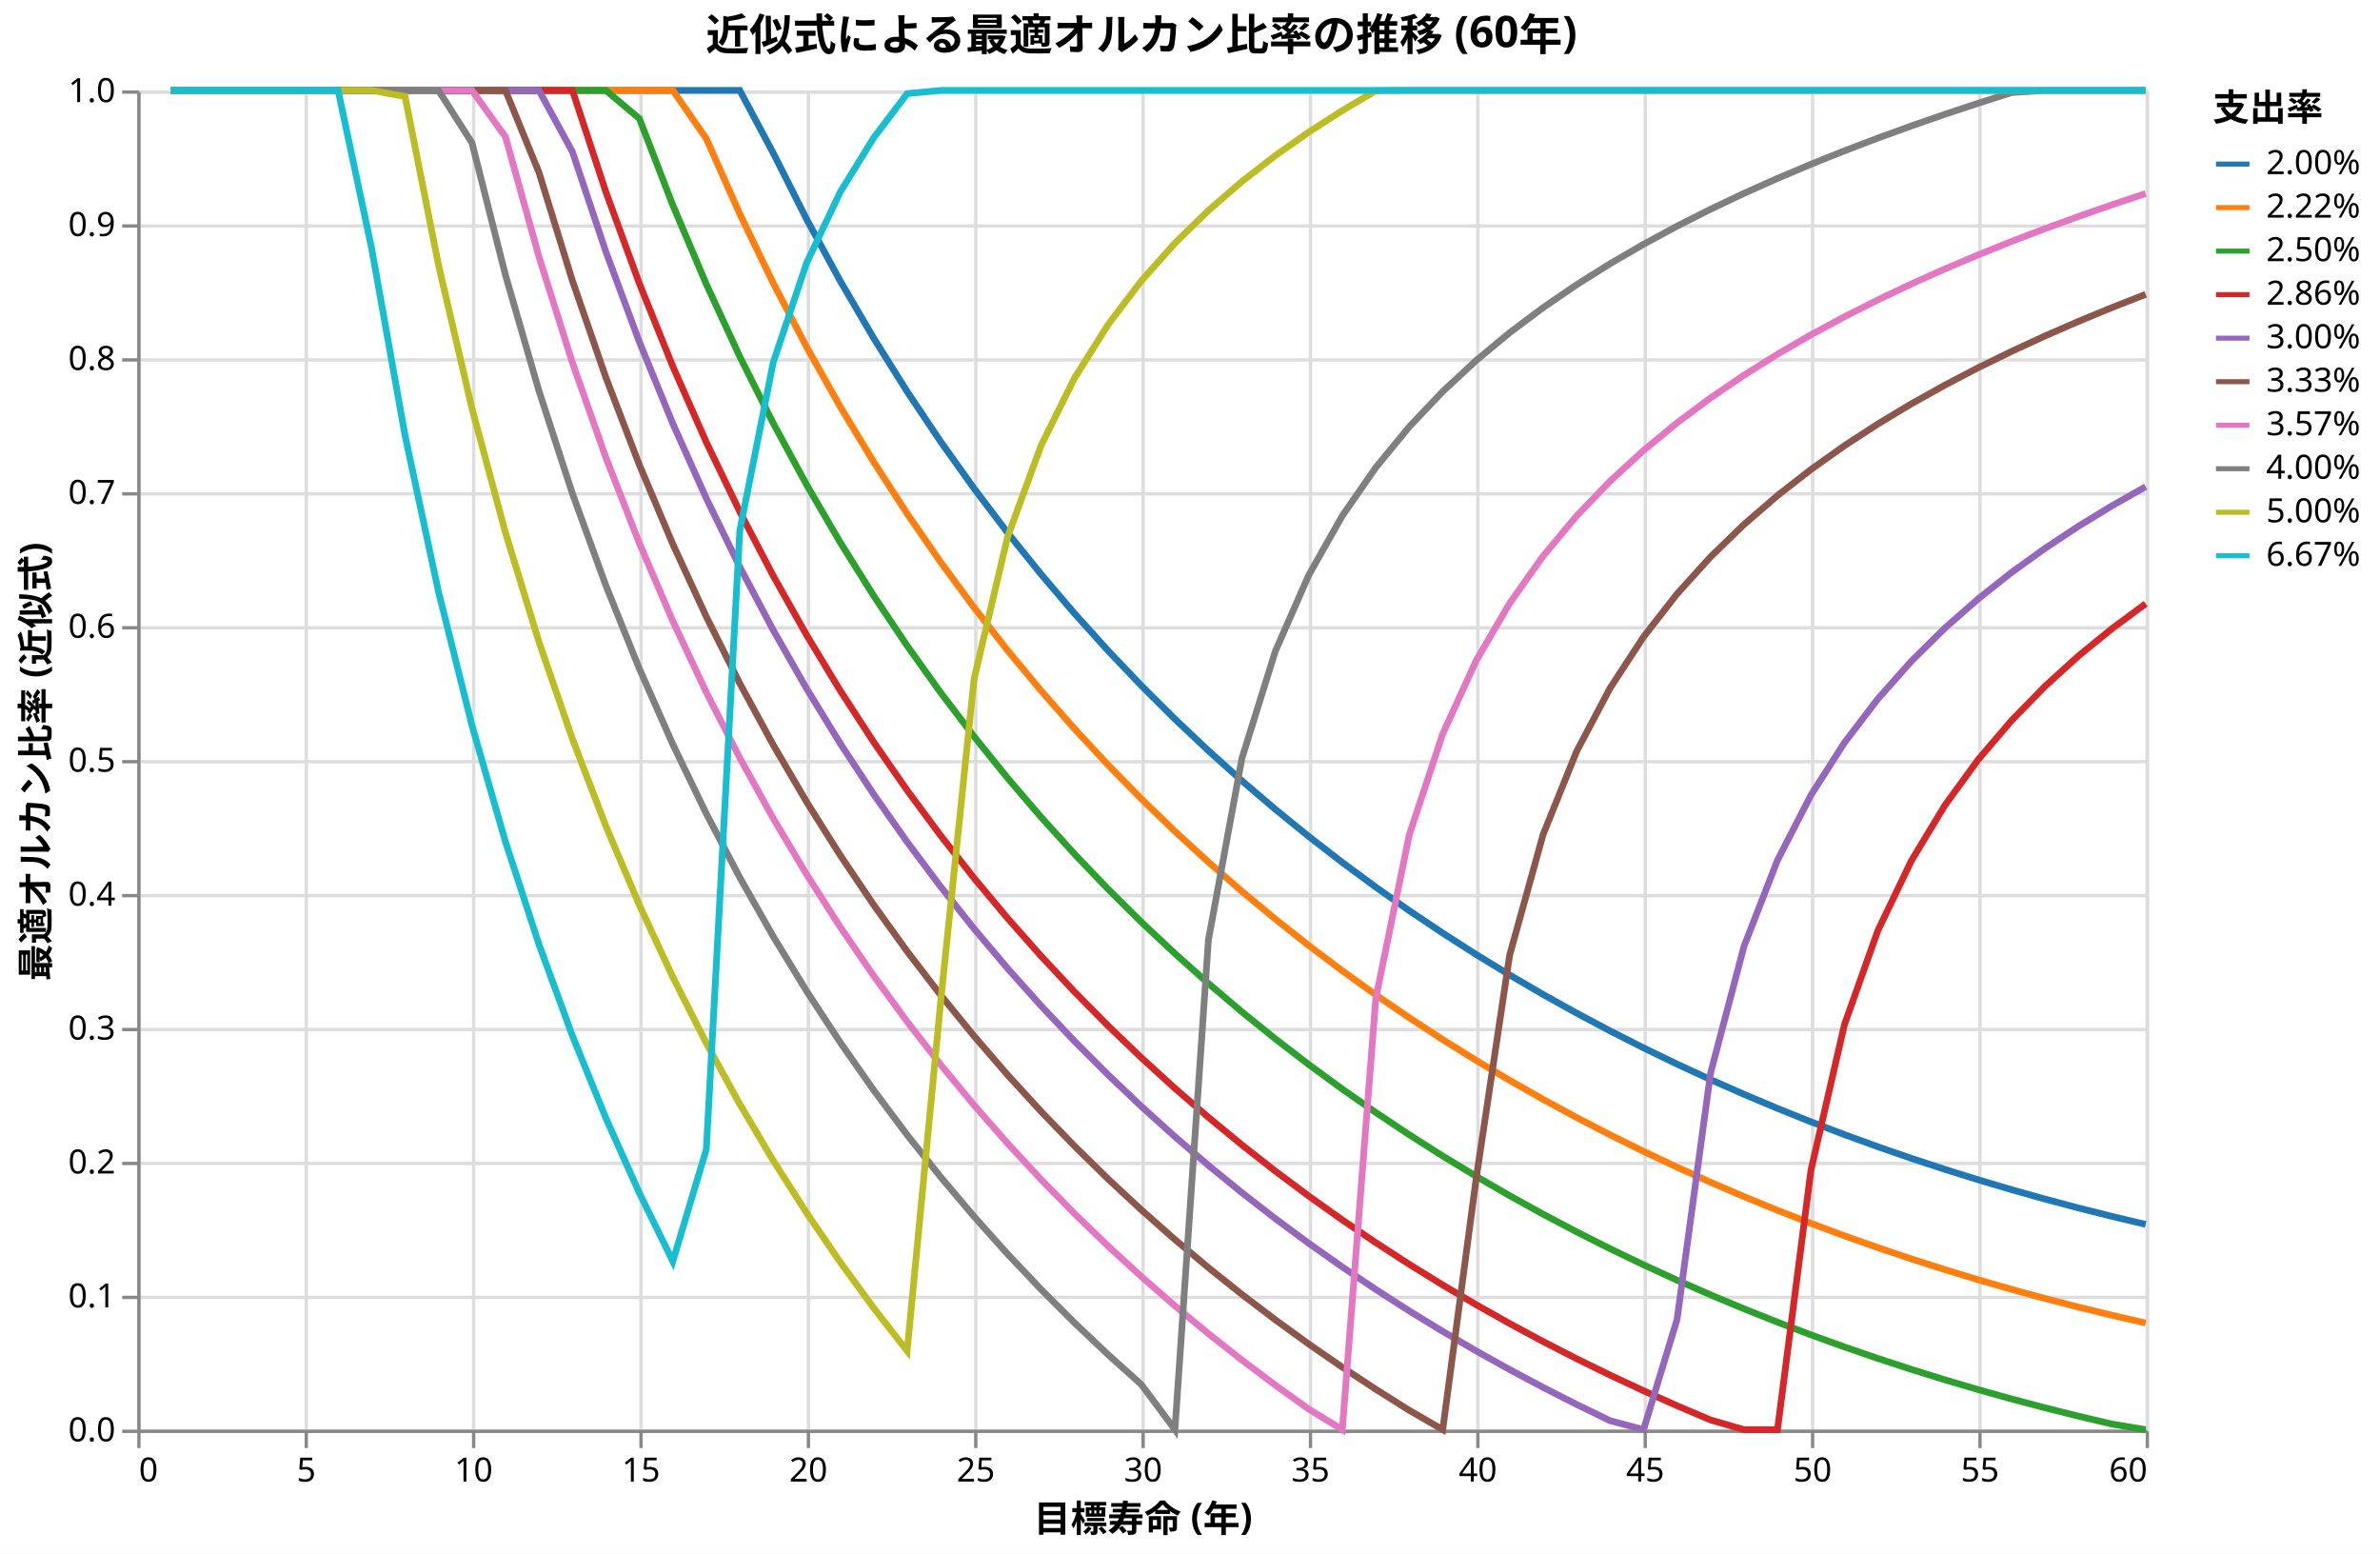
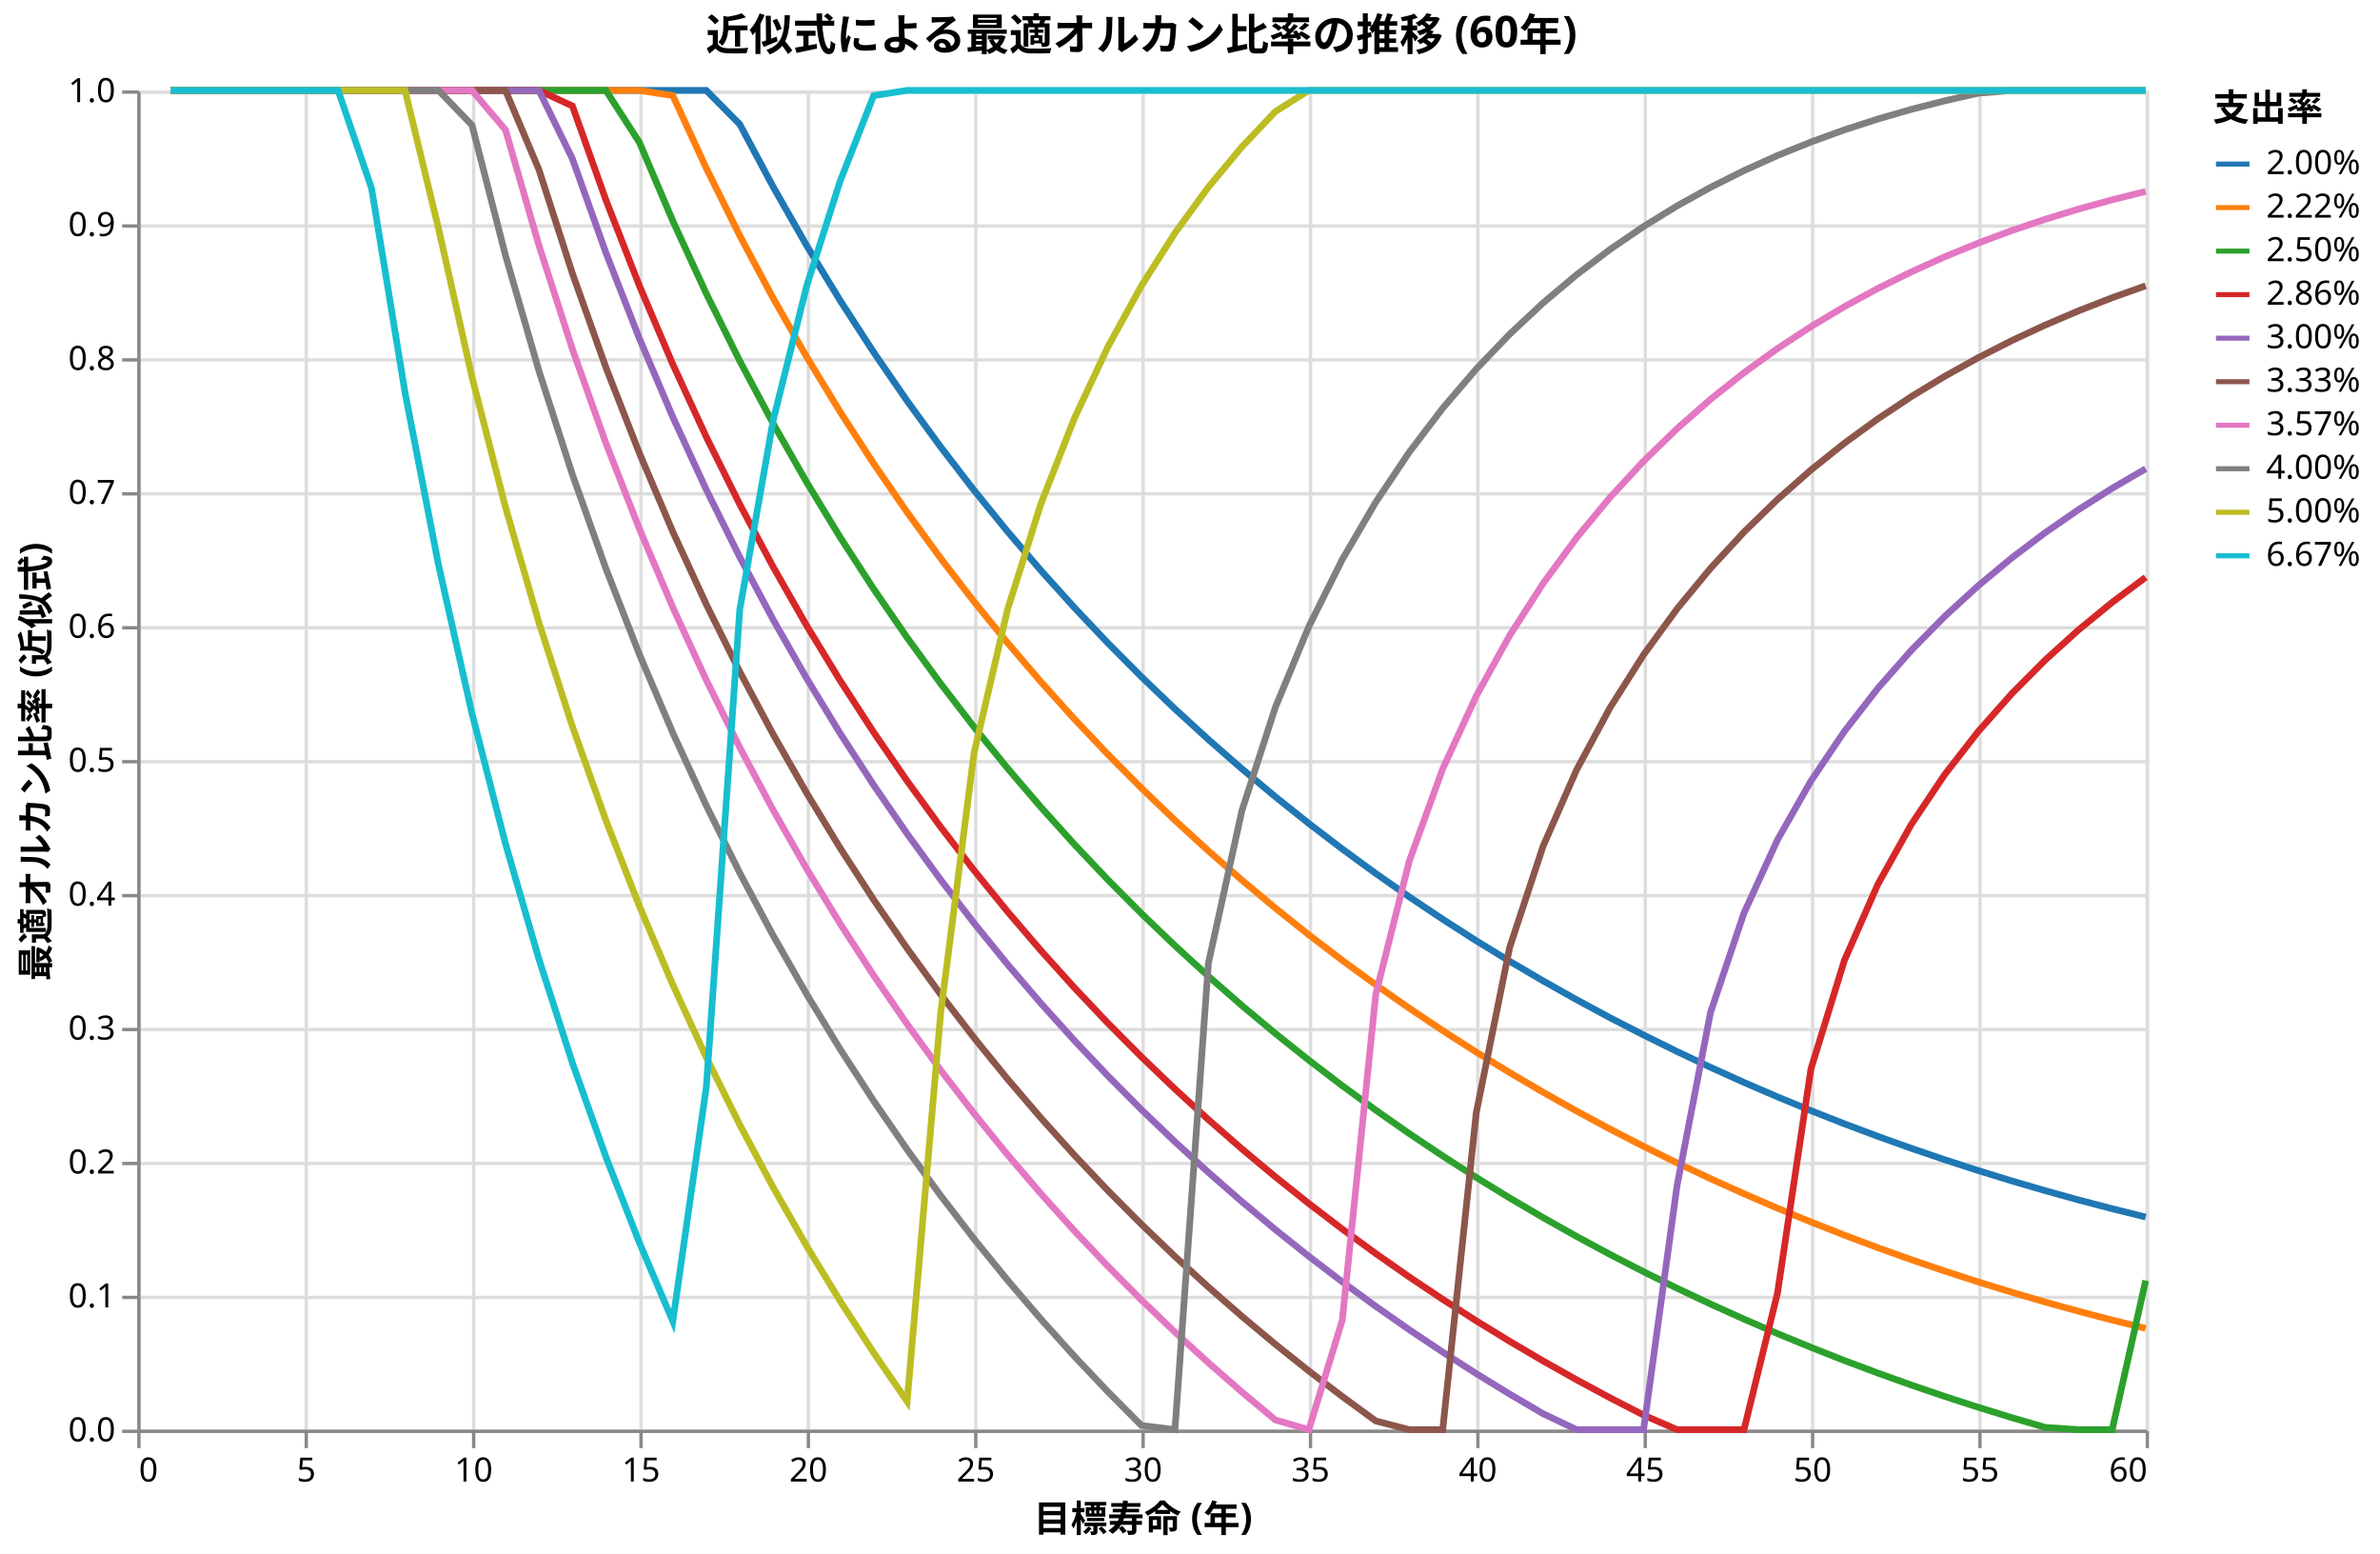
<svg xmlns="http://www.w3.org/2000/svg" version="1.1" class="marks" width="711" height="464" viewBox="0 0 711 464">
  <rect width="711" height="464" fill="white" />
  <g fill="none" stroke-miterlimit="10" transform="translate(41,27)">
    <g class="mark-group role-frame root" role="graphics-object" aria-roledescription="group mark container">
      <g transform="translate(0,0)">
        <path class="background" aria-hidden="true" d="M0.5,0.5h600v400h-600Z" stroke="#ddd" />
        <g>
          <g class="mark-group role-axis" aria-hidden="true">
            <g transform="translate(0.5,400.5)">
              <path class="background" aria-hidden="true" d="M0,0h0v0h0Z" pointer-events="none" />
              <g>
                <g class="mark-rule role-axis-grid" pointer-events="none">
                  <line transform="translate(0,-400)" x2="0" y2="400" stroke="#ddd" stroke-width="1" opacity="1" />
                  <line transform="translate(50,-400)" x2="0" y2="400" stroke="#ddd" stroke-width="1" opacity="1" />
                  <line transform="translate(100,-400)" x2="0" y2="400" stroke="#ddd" stroke-width="1" opacity="1" />
                  <line transform="translate(150,-400)" x2="0" y2="400" stroke="#ddd" stroke-width="1" opacity="1" />
                  <line transform="translate(200,-400)" x2="0" y2="400" stroke="#ddd" stroke-width="1" opacity="1" />
                  <line transform="translate(250,-400)" x2="0" y2="400" stroke="#ddd" stroke-width="1" opacity="1" />
                  <line transform="translate(300,-400)" x2="0" y2="400" stroke="#ddd" stroke-width="1" opacity="1" />
                  <line transform="translate(350,-400)" x2="0" y2="400" stroke="#ddd" stroke-width="1" opacity="1" />
                  <line transform="translate(400,-400)" x2="0" y2="400" stroke="#ddd" stroke-width="1" opacity="1" />
                  <line transform="translate(450,-400)" x2="0" y2="400" stroke="#ddd" stroke-width="1" opacity="1" />
                  <line transform="translate(500,-400)" x2="0" y2="400" stroke="#ddd" stroke-width="1" opacity="1" />
                  <line transform="translate(550,-400)" x2="0" y2="400" stroke="#ddd" stroke-width="1" opacity="1" />
                  <line transform="translate(600,-400)" x2="0" y2="400" stroke="#ddd" stroke-width="1" opacity="1" />
                </g>
              </g>
              <path class="foreground" aria-hidden="true" d="" pointer-events="none" display="none" />
            </g>
          </g>
          <g class="mark-group role-axis" aria-hidden="true">
            <g transform="translate(0.5,0.5)">
              <path class="background" aria-hidden="true" d="M0,0h0v0h0Z" pointer-events="none" />
              <g>
                <g class="mark-rule role-axis-grid" pointer-events="none">
                  <line transform="translate(0,400)" x2="600" y2="0" stroke="#ddd" stroke-width="1" opacity="1" />
                  <line transform="translate(0,360)" x2="600" y2="0" stroke="#ddd" stroke-width="1" opacity="1" />
                  <line transform="translate(0,320)" x2="600" y2="0" stroke="#ddd" stroke-width="1" opacity="1" />
                  <line transform="translate(0,280)" x2="600" y2="0" stroke="#ddd" stroke-width="1" opacity="1" />
                  <line transform="translate(0,240)" x2="600" y2="0" stroke="#ddd" stroke-width="1" opacity="1" />
                  <line transform="translate(0,200)" x2="600" y2="0" stroke="#ddd" stroke-width="1" opacity="1" />
                  <line transform="translate(0,160)" x2="600" y2="0" stroke="#ddd" stroke-width="1" opacity="1" />
                  <line transform="translate(0,120)" x2="600" y2="0" stroke="#ddd" stroke-width="1" opacity="1" />
                  <line transform="translate(0,80)" x2="600" y2="0" stroke="#ddd" stroke-width="1" opacity="1" />
                  <line transform="translate(0,40)" x2="600" y2="0" stroke="#ddd" stroke-width="1" opacity="1" />
                  <line transform="translate(0,0)" x2="600" y2="0" stroke="#ddd" stroke-width="1" opacity="1" />
                </g>
              </g>
              <path class="foreground" aria-hidden="true" d="" pointer-events="none" display="none" />
            </g>
          </g>
          <g class="mark-group role-axis" role="graphics-symbol" aria-roledescription="axis" aria-label="X-axis titled '目標寿命 (年)' for a linear scale with values from 0 to 60">
            <g transform="translate(0.5,400.5)">
              <path class="background" aria-hidden="true" d="M0,0h0v0h0Z" pointer-events="none" />
              <g>
                <g class="mark-rule role-axis-tick" pointer-events="none">
                  <line transform="translate(0,0)" x2="0" y2="5" stroke="#888" stroke-width="1" opacity="1" />
                  <line transform="translate(50,0)" x2="0" y2="5" stroke="#888" stroke-width="1" opacity="1" />
                  <line transform="translate(100,0)" x2="0" y2="5" stroke="#888" stroke-width="1" opacity="1" />
                  <line transform="translate(150,0)" x2="0" y2="5" stroke="#888" stroke-width="1" opacity="1" />
                  <line transform="translate(200,0)" x2="0" y2="5" stroke="#888" stroke-width="1" opacity="1" />
                  <line transform="translate(250,0)" x2="0" y2="5" stroke="#888" stroke-width="1" opacity="1" />
                  <line transform="translate(300,0)" x2="0" y2="5" stroke="#888" stroke-width="1" opacity="1" />
                  <line transform="translate(350,0)" x2="0" y2="5" stroke="#888" stroke-width="1" opacity="1" />
                  <line transform="translate(400,0)" x2="0" y2="5" stroke="#888" stroke-width="1" opacity="1" />
                  <line transform="translate(450,0)" x2="0" y2="5" stroke="#888" stroke-width="1" opacity="1" />
                  <line transform="translate(500,0)" x2="0" y2="5" stroke="#888" stroke-width="1" opacity="1" />
                  <line transform="translate(550,0)" x2="0" y2="5" stroke="#888" stroke-width="1" opacity="1" />
                  <line transform="translate(600,0)" x2="0" y2="5" stroke="#888" stroke-width="1" opacity="1" />
                </g>
                <g class="mark-text role-axis-label" pointer-events="none">
                  <text text-anchor="start" transform="translate(0,15)" font-family="sans-serif" font-size="10px" fill="#000" opacity="1">0</text>
                  <text text-anchor="middle" transform="translate(50,15)" font-family="sans-serif" font-size="10px" fill="#000" opacity="1">5</text>
                  <text text-anchor="middle" transform="translate(100,15)" font-family="sans-serif" font-size="10px" fill="#000" opacity="1">10</text>
                  <text text-anchor="middle" transform="translate(150,15)" font-family="sans-serif" font-size="10px" fill="#000" opacity="1">15</text>
                  <text text-anchor="middle" transform="translate(200,15)" font-family="sans-serif" font-size="10px" fill="#000" opacity="1">20</text>
                  <text text-anchor="middle" transform="translate(250,15)" font-family="sans-serif" font-size="10px" fill="#000" opacity="1">25</text>
                  <text text-anchor="middle" transform="translate(300,15)" font-family="sans-serif" font-size="10px" fill="#000" opacity="1">30</text>
                  <text text-anchor="middle" transform="translate(350,15)" font-family="sans-serif" font-size="10px" fill="#000" opacity="1">35</text>
                  <text text-anchor="middle" transform="translate(400,15)" font-family="sans-serif" font-size="10px" fill="#000" opacity="1">40</text>
                  <text text-anchor="middle" transform="translate(450,15)" font-family="sans-serif" font-size="10px" fill="#000" opacity="1">45</text>
                  <text text-anchor="middle" transform="translate(500,15)" font-family="sans-serif" font-size="10px" fill="#000" opacity="1">50</text>
                  <text text-anchor="middle" transform="translate(550,15)" font-family="sans-serif" font-size="10px" fill="#000" opacity="1">55</text>
                  <text text-anchor="end" transform="translate(600,15)" font-family="sans-serif" font-size="10px" fill="#000" opacity="1">60</text>
                </g>
                <g class="mark-rule role-axis-domain" pointer-events="none">
                  <line transform="translate(0,0)" x2="600" y2="0" stroke="#888" stroke-width="1" opacity="1" />
                </g>
                <g class="mark-text role-axis-title" pointer-events="none">
                  <text text-anchor="middle" transform="translate(300,30)" font-family="sans-serif" font-size="11px" font-weight="bold" fill="#000" opacity="1">目標寿命 (年)</text>
                </g>
              </g>
              <path class="foreground" aria-hidden="true" d="" pointer-events="none" display="none" />
            </g>
          </g>
          <g class="mark-group role-axis" role="graphics-symbol" aria-roledescription="axis" aria-label="Y-axis titled '最適オルカン比率 (近似式)' for a linear scale with values from 0.0 to 1.0">
            <g transform="translate(0.5,0.5)">
              <path class="background" aria-hidden="true" d="M0,0h0v0h0Z" pointer-events="none" />
              <g>
                <g class="mark-rule role-axis-tick" pointer-events="none">
                  <line transform="translate(0,400)" x2="-5" y2="0" stroke="#888" stroke-width="1" opacity="1" />
                  <line transform="translate(0,360)" x2="-5" y2="0" stroke="#888" stroke-width="1" opacity="1" />
                  <line transform="translate(0,320)" x2="-5" y2="0" stroke="#888" stroke-width="1" opacity="1" />
                  <line transform="translate(0,280)" x2="-5" y2="0" stroke="#888" stroke-width="1" opacity="1" />
                  <line transform="translate(0,240)" x2="-5" y2="0" stroke="#888" stroke-width="1" opacity="1" />
                  <line transform="translate(0,200)" x2="-5" y2="0" stroke="#888" stroke-width="1" opacity="1" />
                  <line transform="translate(0,160)" x2="-5" y2="0" stroke="#888" stroke-width="1" opacity="1" />
                  <line transform="translate(0,120)" x2="-5" y2="0" stroke="#888" stroke-width="1" opacity="1" />
                  <line transform="translate(0,80)" x2="-5" y2="0" stroke="#888" stroke-width="1" opacity="1" />
                  <line transform="translate(0,40)" x2="-5" y2="0" stroke="#888" stroke-width="1" opacity="1" />
                  <line transform="translate(0,0)" x2="-5" y2="0" stroke="#888" stroke-width="1" opacity="1" />
                </g>
                <g class="mark-text role-axis-label" pointer-events="none">
                  <text text-anchor="end" transform="translate(-7,403)" font-family="sans-serif" font-size="10px" fill="#000" opacity="1">0.0</text>
                  <text text-anchor="end" transform="translate(-7,363)" font-family="sans-serif" font-size="10px" fill="#000" opacity="1">0.1</text>
                  <text text-anchor="end" transform="translate(-7,323)" font-family="sans-serif" font-size="10px" fill="#000" opacity="1">0.2</text>
                  <text text-anchor="end" transform="translate(-7,283)" font-family="sans-serif" font-size="10px" fill="#000" opacity="1">0.3</text>
                  <text text-anchor="end" transform="translate(-7,243)" font-family="sans-serif" font-size="10px" fill="#000" opacity="1">0.4</text>
                  <text text-anchor="end" transform="translate(-7,203)" font-family="sans-serif" font-size="10px" fill="#000" opacity="1">0.5</text>
                  <text text-anchor="end" transform="translate(-7,163)" font-family="sans-serif" font-size="10px" fill="#000" opacity="1">0.6</text>
                  <text text-anchor="end" transform="translate(-7,123)" font-family="sans-serif" font-size="10px" fill="#000" opacity="1">0.7</text>
                  <text text-anchor="end" transform="translate(-7,83)" font-family="sans-serif" font-size="10px" fill="#000" opacity="1">0.8</text>
                  <text text-anchor="end" transform="translate(-7,43)" font-family="sans-serif" font-size="10px" fill="#000" opacity="1">0.9</text>
                  <text text-anchor="end" transform="translate(-7,3)" font-family="sans-serif" font-size="10px" fill="#000" opacity="1">1.0</text>
                </g>
                <g class="mark-rule role-axis-domain" pointer-events="none">
                  <line transform="translate(0,400)" x2="0" y2="-400" stroke="#888" stroke-width="1" opacity="1" />
                </g>
                <g class="mark-text role-axis-title" pointer-events="none">
                  <text text-anchor="middle" transform="translate(-24.90137,200) rotate(-90) translate(0,-2)" font-family="sans-serif" font-size="11px" font-weight="bold" fill="#000" opacity="1">最適オルカン比率 (近似式)</text>
                </g>
              </g>
              <path class="foreground" aria-hidden="true" d="" pointer-events="none" display="none" />
            </g>
          </g>
          <g class="mark-group role-scope pathgroup" role="graphics-object" aria-roledescription="group mark container">
            <g transform="translate(0,0)">
              <path class="background" aria-hidden="true" d="M0,0h600v400h-600Z" />
              <g>
                <g class="mark-line role-mark marks" role="graphics-object" aria-roledescription="line mark container">
-                   <path aria-label="目標寿命 (年): 1; 最適オルカン比率 (近似式): 1; 支出率: 2.00%; 最適比率 (近似): 1.00" role="graphics-symbol" aria-roledescription="line mark" d="M10,0L20,0L30,0L40,0L50,0L60,0L70,0L80,0L90,0L100,0L110,0L120,0L130,0L140,0L150,0L160,0L170,0L180,0L190,18.712L200,38.525L210,56.898L220,73.993L230,89.951L240,104.888L250,118.904L260,132.085L270,144.506L280,156.232L290,167.319L300,177.816L310,187.769L320,197.216L330,206.192L340,214.728L350,222.852L360,230.589L370,237.962L380,244.992L390,251.698L400,258.096L410,264.202L420,270.031L430,275.596L440,280.909L450,285.98L460,290.821L470,295.441L480,299.848L490,304.052L500,308.059L510,311.877L520,315.512L530,318.971L540,322.26L550,325.383L560,328.346L570,331.155L580,333.812L590,336.324L600,338.693" stroke="#1f77b4" stroke-width="2" />
-                 </g>
-               </g>
-               <path class="foreground" aria-hidden="true" d="" display="none" />
-             </g>
-             <g transform="translate(0,0)">
-               <path class="background" aria-hidden="true" d="M0,0h600v400h-600Z" />
-               <g>
-                 <g class="mark-line role-mark marks" role="graphics-object" aria-roledescription="line mark container">
-                   <path aria-label="目標寿命 (年): 1; 最適オルカン比率 (近似式): 1; 支出率: 2.22%; 最適比率 (近似): 1.00" role="graphics-symbol" aria-roledescription="line mark" d="M10,0L20,0L30,0L40,0L50,0L60,0L70,0L80,0L90,0L100,0L110,0L120,0L130,0L140,0L150,0L160,0L170,14.415L180,36.894L190,57.582L200,76.707L210,94.456L220,110.985L230,126.426L240,140.888L250,154.468L260,167.247L270,179.295L280,190.675L290,201.439L300,211.636L310,221.308L320,230.491L330,239.219L340,247.521L350,255.425L360,262.955L370,270.132L380,276.976L390,283.505L400,289.735L410,295.682L420,301.359L430,306.779L440,311.953L450,316.892L460,321.607L470,326.106L480,330.397L490,334.489L500,338.39L510,342.105L520,345.642L530,349.006L540,352.203L550,355.238L560,358.116L570,360.843L580,363.421L590,365.856L600,368.151" stroke="#ff7f0e" stroke-width="2" />
-                 </g>
-               </g>
-               <path class="foreground" aria-hidden="true" d="" display="none" />
-             </g>
-             <g transform="translate(0,0)">
-               <path class="background" aria-hidden="true" d="M0,0h600v400h-600Z" />
-               <g>
-                 <g class="mark-line role-mark marks" role="graphics-object" aria-roledescription="line mark container">
-                   <path aria-label="目標寿命 (年): 1; 最適オルカン比率 (近似式): 1; 支出率: 2.50%; 最適比率 (近似): 1.00" role="graphics-symbol" aria-roledescription="line mark" d="M10,0L20,0L30,0L40,0L50,0L60,0L70,0L80,0L90,0L100,0L110,0L120,0L130,0L140,0L150,8.411L160,34.286L170,57.872L180,79.496L190,99.419L200,117.855L210,134.981L220,150.944L230,165.867L240,179.855L250,192.999L260,205.375L270,217.051L280,228.084L290,238.526L300,248.422L310,257.812L320,266.731L330,275.211L340,283.281L350,290.965L360,298.287L370,305.267L380,311.925L390,318.277L400,324.34L410,330.127L420,335.652L430,340.927L440,345.963L450,350.77L460,355.358L470,359.736L480,363.911L490,367.892L500,371.686L510,375.298L520,378.736L530,382.005L540,385.111L550,388.058L560,390.851L570,393.496L580,395.995L590,398.353L600,400" stroke="#2ca02c" stroke-width="2" />
-                 </g>
-               </g>
-               <path class="foreground" aria-hidden="true" d="" display="none" />
-             </g>
-             <g transform="translate(0,0)">
-               <path class="background" aria-hidden="true" d="M0,0h600v400h-600Z" />
-               <g>
-                 <g class="mark-line role-mark marks" role="graphics-object" aria-roledescription="line mark container">
-                   <path aria-label="目標寿命 (年): 1; 最適オルカン比率 (近似式): 1; 支出率: 2.86%; 最適比率 (近似): 1.00" role="graphics-symbol" aria-roledescription="line mark" d="M10,0L20,0L30,0L40,0L50,0L60,0L70,0L80,0L90,0L100,0L110,0L120,0L130,0L140,30.337L150,57.664L160,82.448L170,105.072L180,125.841L190,144.998L200,162.746L210,179.249L220,194.645L230,209.051L240,222.566L250,235.273L260,247.247L270,258.549L280,269.236L290,279.356L300,288.952L310,298.06L320,306.716L330,314.948L340,322.784L350,330.248L360,337.362L370,344.146L380,350.618L390,356.794L400,362.689L410,368.316L420,373.689L430,378.819L440,383.717L450,388.392L460,392.854L470,397.11L480,400L490,400L500,322.537L510,279.056L520,250.918L530,230.088L540,213.548L550,199.834L560,188.121L570,177.902L580,168.84L590,160.699L600,153.31" stroke="#d62728" stroke-width="2" />
-                 </g>
-               </g>
-               <path class="foreground" aria-hidden="true" d="" display="none" />
-             </g>
-             <g transform="translate(0,0)">
-               <path class="background" aria-hidden="true" d="M0,0h600v400h-600Z" />
-               <g>
-                 <g class="mark-line role-mark marks" role="graphics-object" aria-roledescription="line mark container">
-                   <path aria-label="目標寿命 (年): 1; 最適オルカン比率 (近似式): 1; 支出率: 3.00%; 最適比率 (近似): 1.00" role="graphics-symbol" aria-roledescription="line mark" d="M10,0L20,0L30,0L40,0L50,0L60,0L70,0L80,0L90,0L100,0L110,0L120,0L130,18.318L140,48.197L150,75.108L160,99.529L170,121.832L180,142.315L190,161.218L200,178.736L210,195.031L220,210.238L230,224.472L240,237.828L250,250.39L260,262.23L270,273.408L280,283.98L290,293.992L300,303.487L310,312.502L320,321.069L330,329.219L340,336.977L350,344.368L360,351.413L370,358.131L380,364.541L390,370.658L400,376.497L410,382.071L420,387.394L430,392.475L440,397.327L450,400L460,367.093L470,293.566L480,255.652L490,229.947L500,210.486L510,194.827L520,181.73L530,170.475L540,160.609L550,151.828L560,143.917L570,136.721L580,130.12L590,124.025L600,118.364" stroke="#9467bd" stroke-width="2" />
-                 </g>
-               </g>
-               <path class="foreground" aria-hidden="true" d="" display="none" />
-             </g>
-             <g transform="translate(0,0)">
-               <path class="background" aria-hidden="true" d="M0,0h600v400h-600Z" />
-               <g>
-                 <g class="mark-line role-mark marks" role="graphics-object" aria-roledescription="line mark container">
-                   <path aria-label="目標寿命 (年): 1; 最適オルカン比率 (近似式): 1; 支出率: 3.33%; 最適比率 (近似): 1.00" role="graphics-symbol" aria-roledescription="line mark" d="M10,0L20,0L30,0L40,0L50,0L60,0L70,0L80,0L90,0L100,0L110,0L120,24.484L130,56.835L140,85.756L150,111.836L160,135.529L170,157.191L180,177.104L190,195.497L200,212.556L210,228.436L220,243.265L230,257.154L240,270.194L250,282.466L260,294.037L270,304.966L280,315.307L290,325.105L300,334.399L310,343.227L320,351.618L330,359.603L340,367.205L350,374.45L360,381.356L370,387.944L380,394.229L390,400L400,324.927L410,258.252L420,222.218L430,197.415L440,178.497L450,163.208L460,150.383L470,139.34L480,129.646L490,121.008L500,113.22L510,106.13L520,99.624L530,93.613L540,88.027L550,82.81L560,77.917L570,73.309L580,68.956L590,64.831L600,60.91" stroke="#8c564b" stroke-width="2" />
-                 </g>
-               </g>
-               <path class="foreground" aria-hidden="true" d="" display="none" />
-             </g>
-             <g transform="translate(0,0)">
-               <path class="background" aria-hidden="true" d="M0,0h600v400h-600Z" />
-               <g>
-                 <g class="mark-line role-mark marks" role="graphics-object" aria-roledescription="line mark container">
-                   <path aria-label="目標寿命 (年): 1; 最適オルカン比率 (近似式): 1; 支出率: 3.57%; 最適比率 (近似): 1.00" role="graphics-symbol" aria-roledescription="line mark" d="M10,0L20,0L30,0L40,0L50,0L60,0L70,0L80,0L90,0L100,0L110,13.872L120,49.645L130,81.324L140,109.67L150,135.251L160,158.509L170,179.786L180,199.357L190,217.443L200,234.227L210,249.857L220,264.46L230,278.142L240,290.993L250,303.09L260,314.499L270,325.28L280,335.482L290,345.151L300,354.325L310,363.04L320,371.326L330,379.211L340,386.721L350,393.877L360,400L370,271.217L380,222.355L390,192.171L400,170.3L410,153.153L420,139.057L430,127.092L440,116.701L450,107.52L460,99.298L470,91.853L480,85.053L490,78.795L500,72.999L510,67.602L520,62.552L530,57.808L540,53.334L550,49.102L560,45.086L570,41.266L580,37.624L590,34.143L600,30.81" stroke="#e377c2" stroke-width="2" />
-                 </g>
-               </g>
-               <path class="foreground" aria-hidden="true" d="" display="none" />
-             </g>
-             <g transform="translate(0,0)">
-               <path class="background" aria-hidden="true" d="M0,0h600v400h-600Z" />
-               <g>
-                 <g class="mark-line role-mark marks" role="graphics-object" aria-roledescription="line mark container">
-                   <path aria-label="目標寿命 (年): 1; 最適オルカン比率 (近似式): 1; 支出率: 4.00%; 最適比率 (近似): 1.00" role="graphics-symbol" aria-roledescription="line mark" d="M10,0L20,0L30,0L40,0L50,0L60,0L70,0L80,0L90,0L100,15.677L110,55.148L120,89.731L130,120.404L140,147.886L150,172.72L160,195.323L170,216.023L180,235.081L190,252.708L200,269.078L210,284.335L220,298.598L230,311.969L240,324.536L250,336.371L260,347.539L270,358.096L280,368.091L290,377.566L300,386.559L310,400L320,253.757L330,199.535L340,167.496L350,144.719L360,127.055L370,112.637L380,100.461L390,89.928L400,80.649L410,72.359L420,64.868L430,58.036L440,51.757L450,45.949L460,40.545L470,35.494L480,30.751L490,26.282L500,22.057L510,18.05L520,14.24L530,10.608L540,7.138L550,3.816L560,0.631L570,0L580,0L590,0L600,0" stroke="#7f7f7f" stroke-width="2" />
-                 </g>
-               </g>
-               <path class="foreground" aria-hidden="true" d="" display="none" />
-             </g>
-             <g transform="translate(0,0)">
-               <path class="background" aria-hidden="true" d="M0,0h600v400h-600Z" />
-               <g>
-                 <g class="mark-line role-mark marks" role="graphics-object" aria-roledescription="line mark container">
-                   <path aria-label="目標寿命 (年): 1; 最適オルカン比率 (近似式): 1; 支出率: 5.00%; 最適比率 (近似): 1.00" role="graphics-symbol" aria-roledescription="line mark" d="M10,0L20,0L30,0L40,0L50,0L60,0L70,0L80,1.82L90,52.181L100,95.006L110,132.099L120,164.699L130,193.694L140,219.738L150,243.326L160,264.838L170,284.576L180,302.778L190,319.64L200,335.322L210,349.955L220,363.652L230,376.506L240,272.324L250,175.721L260,133.391L270,106.076L280,85.931L290,69.995L300,56.825L310,45.609L320,35.846L330,27.206L340,19.458L350,12.435L360,6.014L370,0.1L380,0L390,0L400,0L410,0L420,0L430,0L440,0L450,0L460,0L470,0L480,0L490,0L500,0L510,0L520,0L530,0L540,0L550,0L560,0L570,0L580,0L590,0L600,0" stroke="#bcbd22" stroke-width="2" />
-                 </g>
-               </g>
-               <path class="foreground" aria-hidden="true" d="" display="none" />
-             </g>
-             <g transform="translate(0,0)">
-               <path class="background" aria-hidden="true" d="M0,0h600v400h-600Z" />
-               <g>
-                 <g class="mark-line role-mark marks" role="graphics-object" aria-roledescription="line mark container">
-                   <path aria-label="目標寿命 (年): 1; 最適オルカン比率 (近似式): 1; 支出率: 6.67%; 最適比率 (近似): 1.00" role="graphics-symbol" aria-roledescription="line mark" d="M10,0L20,0L30,0L40,0L50,0L60,0L70,47.109L80,103.066L90,149.792L100,189.71L110,224.423L120,255.04L130,282.358L140,306.964L150,329.306L160,349.728L170,316.303L180,131.473L190,81.218L200,51.45L210,30.39L220,14.149L230,0.958L240,0L250,0L260,0L270,0L280,0L290,0L300,0L310,0L320,0L330,0L340,0L350,0L360,0L370,0L380,0L390,0L400,0L410,0L420,0L430,0L440,0L450,0L460,0L470,0L480,0L490,0L500,0L510,0L520,0L530,0L540,0L550,0L560,0L570,0L580,0L590,0L600,0" stroke="#17becf" stroke-width="2" />
+                   <path aria-label="目標寿命 (年): 1; 最適オルカン比率 (近似式): 1; 支出率: 2.00%; 最適比率 (近似): 1.00" role="graphics-symbol" aria-roledescription="line mark" d="M10,0L20,0L30,0L40,0L50,0L60,0L70,0L80,0L90,0L100,0L110,0L120,0L130,0L140,0L150,0L160,0L170,0L180,10.121L190,28.859L200,46.37L210,62.783L220,78.211L230,92.746L240,106.472L250,119.456L260,131.76L270,143.437L280,154.535L290,165.093L300,175.151L310,184.739L320,193.888L330,202.624L340,210.971L350,218.951L360,226.582L370,233.884L380,240.873L390,247.563L400,253.968L410,260.101L420,265.974L430,271.597L440,276.98L450,282.133L460,287.064L470,291.782L480,296.293L490,300.605L500,304.724L510,308.657L520,312.409L530,315.985L540,319.391L550,322.631L560,325.71L570,328.632L580,331.401L590,334.021L600,336.496" stroke="#1f77b4" stroke-width="2" />
+                 </g>
+               </g>
+               <path class="foreground" aria-hidden="true" d="" display="none" />
+             </g>
+             <g transform="translate(0,0)">
+               <path class="background" aria-hidden="true" d="M0,0h600v400h-600Z" />
+               <g>
+                 <g class="mark-line role-mark marks" role="graphics-object" aria-roledescription="line mark container">
+                   <path aria-label="目標寿命 (年): 1; 最適オルカン比率 (近似式): 1; 支出率: 2.22%; 最適比率 (近似): 1.00" role="graphics-symbol" aria-roledescription="line mark" d="M10,0L20,0L30,0L40,0L50,0L60,0L70,0L80,0L90,0L100,0L110,0L120,0L130,0L140,0L150,0L160,1.556L170,23.254L180,43.378L190,62.116L200,79.626L210,96.04L220,111.467L230,126.003L240,139.728L250,152.712L260,165.016L270,176.694L280,187.791L290,198.35L300,208.407L310,217.996L320,227.145L330,235.881L340,244.228L350,252.207L360,259.839L370,267.141L380,274.129L390,280.819L400,287.225L410,293.358L420,299.23L430,304.853L440,310.237L450,315.39L460,320.321L470,325.039L480,329.55L490,333.862L500,337.981L510,341.914L520,345.665L530,349.241L540,352.647L550,355.887L560,358.966L570,361.889L580,364.658L590,367.278L600,369.753" stroke="#ff7f0e" stroke-width="2" />
+                 </g>
+               </g>
+               <path class="foreground" aria-hidden="true" d="" display="none" />
+             </g>
+             <g transform="translate(0,0)">
+               <path class="background" aria-hidden="true" d="M0,0h600v400h-600Z" />
+               <g>
+                 <g class="mark-line role-mark marks" role="graphics-object" aria-roledescription="line mark container">
+                   <path aria-label="目標寿命 (年): 1; 最適オルカン比率 (近似式): 1; 支出率: 2.50%; 最適比率 (近似): 1.00" role="graphics-symbol" aria-roledescription="line mark" d="M10,0L20,0L30,0L40,0L50,0L60,0L70,0L80,0L90,0L100,0L110,0L120,0L130,0L140,0L150,15.495L160,39L170,60.698L180,80.821L190,99.56L200,117.07L210,133.484L220,148.911L230,163.447L240,177.172L250,190.156L260,202.46L270,214.138L280,225.235L290,235.794L300,245.851L310,255.44L320,264.588L330,273.324L340,281.671L350,289.651L360,297.283L370,304.585L380,311.573L390,318.263L400,324.668L410,330.802L420,336.674L430,342.297L440,347.681L450,352.834L460,357.765L470,362.482L480,366.994L490,371.306L500,375.425L510,379.357L520,383.109L530,386.685L540,390.091L550,393.331L560,396.41L570,399.332L580,400L590,400L600,355.466" stroke="#2ca02c" stroke-width="2" />
+                 </g>
+               </g>
+               <path class="foreground" aria-hidden="true" d="" display="none" />
+             </g>
+             <g transform="translate(0,0)">
+               <path class="background" aria-hidden="true" d="M0,0h600v400h-600Z" />
+               <g>
+                 <g class="mark-line role-mark marks" role="graphics-object" aria-roledescription="line mark container">
+                   <path aria-label="目標寿命 (年): 1; 最適オルカン比率 (近似式): 1; 支出率: 2.86%; 最適比率 (近似): 1.00" role="graphics-symbol" aria-roledescription="line mark" d="M10,0L20,0L30,0L40,0L50,0L60,0L70,0L80,0L90,0L100,0L110,0L120,0L130,4.653L140,32.712L150,58.312L160,81.817L170,103.515L180,123.638L190,142.377L200,159.887L210,176.3L220,191.728L230,206.264L240,219.989L250,232.973L260,245.277L270,256.955L280,268.052L290,278.611L300,288.668L310,298.256L320,307.405L330,316.141L340,324.488L350,332.468L360,340.1L370,347.402L380,354.39L390,361.08L400,367.485L410,373.618L420,379.491L430,385.114L440,390.497L450,395.65L460,400L470,400L480,400L490,359.243L500,292.262L510,259.831L520,237.1L530,219.2L540,204.286L550,191.451L560,180.173L570,170.126L580,161.085L590,152.892L600,145.426" stroke="#d62728" stroke-width="2" />
+                 </g>
+               </g>
+               <path class="foreground" aria-hidden="true" d="" display="none" />
+             </g>
+             <g transform="translate(0,0)">
+               <path class="background" aria-hidden="true" d="M0,0h600v400h-600Z" />
+               <g>
+                 <g class="mark-line role-mark marks" role="graphics-object" aria-roledescription="line mark container">
+                   <path aria-label="目標寿命 (年): 1; 最適オルカン比率 (近似式): 1; 支出率: 3.00%; 最適比率 (近似): 1.00" role="graphics-symbol" aria-roledescription="line mark" d="M10,0L20,0L30,0L40,0L50,0L60,0L70,0L80,0L90,0L100,0L110,0L120,0L130,20.415L140,48.473L150,74.073L160,97.578L170,119.277L180,139.4L190,158.138L200,175.648L210,192.062L220,207.49L230,222.025L240,235.75L250,248.735L260,261.039L270,272.716L280,283.813L290,294.372L300,304.43L310,314.018L320,323.167L330,331.903L340,340.25L350,348.229L360,355.861L370,363.163L380,370.152L390,376.842L400,383.247L410,389.38L420,395.253L430,400L440,400L450,400L460,327.137L470,275.401L480,245.684L490,223.848L500,206.265L510,191.431L520,178.567L530,167.211L540,157.066L550,147.922L560,139.63L570,132.075L580,125.165L590,118.83L600,113.009" stroke="#9467bd" stroke-width="2" />
+                 </g>
+               </g>
+               <path class="foreground" aria-hidden="true" d="" display="none" />
+             </g>
+             <g transform="translate(0,0)">
+               <path class="background" aria-hidden="true" d="M0,0h600v400h-600Z" />
+               <g>
+                 <g class="mark-line role-mark marks" role="graphics-object" aria-roledescription="line mark container">
+                   <path aria-label="目標寿命 (年): 1; 最適オルカン比率 (近似式): 1; 支出率: 3.33%; 最適比率 (近似): 1.00" role="graphics-symbol" aria-roledescription="line mark" d="M10,0L20,0L30,0L40,0L50,0L60,0L70,0L80,0L90,0L100,0L110,0L120,23.678L130,54.661L140,82.719L150,108.319L160,131.824L170,153.522L180,173.646L190,192.384L200,209.894L210,226.308L220,241.735L230,256.271L240,269.996L250,282.98L260,295.285L270,306.962L280,318.059L290,328.618L300,338.675L310,348.264L320,357.413L330,366.149L340,374.496L350,382.475L360,390.107L370,397.409L380,400L390,400L400,305.458L410,255.956L420,225.692L430,202.912L440,184.342L450,168.571L460,154.85L470,142.728L480,131.904L490,122.168L500,113.363L510,105.368L520,98.087L530,91.443L540,85.37L550,79.815L560,74.729L570,70.074L580,65.813L590,61.914L600,58.351" stroke="#8c564b" stroke-width="2" />
+                 </g>
+               </g>
+               <path class="foreground" aria-hidden="true" d="" display="none" />
+             </g>
+             <g transform="translate(0,0)">
+               <path class="background" aria-hidden="true" d="M0,0h600v400h-600Z" />
+               <g>
+                 <g class="mark-line role-mark marks" role="graphics-object" aria-roledescription="line mark container">
+                   <path aria-label="目標寿命 (年): 1; 最適オルカン比率 (近似式): 1; 支出率: 3.57%; 最適比率 (近似): 1.00" role="graphics-symbol" aria-roledescription="line mark" d="M10,0L20,0L30,0L40,0L50,0L60,0L70,0L80,0L90,0L100,0L110,11.767L120,46.285L130,77.267L140,105.326L150,130.926L160,154.431L170,176.129L180,196.252L190,214.99L200,232.501L210,248.914L220,264.342L230,278.878L240,292.603L250,305.587L260,317.891L270,329.568L280,340.666L290,351.225L300,361.282L310,370.87L320,380.019L330,388.755L340,397.102L350,400L360,367.296L370,269.954L380,230.206L390,202.631L400,180.906L410,162.799L420,147.237L430,133.611L440,121.533L450,110.736L460,101.027L470,92.259L480,84.316L490,77.104L500,70.545L510,64.576L520,59.14L530,54.19L540,49.684L550,45.585L560,41.862L570,38.484L580,35.427L590,32.667L600,30.182" stroke="#e377c2" stroke-width="2" />
+                 </g>
+               </g>
+               <path class="foreground" aria-hidden="true" d="" display="none" />
+             </g>
+             <g transform="translate(0,0)">
+               <path class="background" aria-hidden="true" d="M0,0h600v400h-600Z" />
+               <g>
+                 <g class="mark-line role-mark marks" role="graphics-object" aria-roledescription="line mark container">
+                   <path aria-label="目標寿命 (年): 1; 最適オルカン比率 (近似式): 1; 支出率: 4.00%; 最適比率 (近似): 1.00" role="graphics-symbol" aria-roledescription="line mark" d="M10,0L20,0L30,0L40,0L50,0L60,0L70,0L80,0L90,0L100,10.371L110,49.243L120,83.76L130,114.743L140,142.801L150,168.402L160,191.907L170,213.605L180,233.728L190,252.466L200,269.976L210,286.39L220,301.818L230,316.353L240,330.078L250,343.063L260,355.367L270,367.044L280,378.142L290,388.7L300,398.758L310,400L320,260.665L330,215.151L340,184.273L350,160.125L360,140.099L370,122.972L380,108.055L390,94.91L400,83.233L410,72.804L420,63.453L430,55.048L440,47.478L450,40.654L460,34.5L470,28.951L480,23.951L490,19.451L500,15.408L510,11.784L520,8.544L530,5.659L540,3.1L550,0.845L560,0L570,0L580,0L590,0L600,0" stroke="#7f7f7f" stroke-width="2" />
+                 </g>
+               </g>
+               <path class="foreground" aria-hidden="true" d="" display="none" />
+             </g>
+             <g transform="translate(0,0)">
+               <path class="background" aria-hidden="true" d="M0,0h600v400h-600Z" />
+               <g>
+                 <g class="mark-line role-mark marks" role="graphics-object" aria-roledescription="line mark container">
+                   <path aria-label="目標寿命 (年): 1; 最適オルカン比率 (近似式): 1; 支出率: 5.00%; 最適比率 (近似): 1.00" role="graphics-symbol" aria-roledescription="line mark" d="M10,0L20,0L30,0L40,0L50,0L60,0L70,0L80,0L90,41.228L100,85.588L110,124.46L120,158.977L130,189.96L140,218.018L150,243.619L160,267.124L170,288.822L180,308.945L190,327.683L200,345.194L210,361.607L220,377.035L230,391.571L240,275.779L250,197.848L260,155.02L270,123.349L280,97.855L290,76.535L300,58.332L310,42.595L320,28.882L330,16.872L340,6.319L350,0L360,0L370,0L380,0L390,0L400,0L410,0L420,0L430,0L440,0L450,0L460,0L470,0L480,0L490,0L500,0L510,0L520,0L530,0L540,0L550,0L560,0L570,0L580,0L590,0L600,0" stroke="#bcbd22" stroke-width="2" />
+                 </g>
+               </g>
+               <path class="foreground" aria-hidden="true" d="" display="none" />
+             </g>
+             <g transform="translate(0,0)">
+               <path class="background" aria-hidden="true" d="M0,0h600v400h-600Z" />
+               <g>
+                 <g class="mark-line role-mark marks" role="graphics-object" aria-roledescription="line mark container">
+                   <path aria-label="目標寿命 (年): 1; 最適オルカン比率 (近似式): 1; 支出率: 6.67%; 最適比率 (近似): 1.00" role="graphics-symbol" aria-roledescription="line mark" d="M10,0L20,0L30,0L40,0L50,0L60,0L70,29.243L80,90.26L90,141.733L100,186.093L110,224.964L120,259.482L130,290.464L140,318.523L150,344.123L160,367.628L170,297.66L180,155.025L190,98.444L200,58.367L210,27.033L220,1.558L230,0L240,0L250,0L260,0L270,0L280,0L290,0L300,0L310,0L320,0L330,0L340,0L350,0L360,0L370,0L380,0L390,0L400,0L410,0L420,0L430,0L440,0L450,0L460,0L470,0L480,0L490,0L500,0L510,0L520,0L530,0L540,0L550,0L560,0L570,0L580,0L590,0L600,0" stroke="#17becf" stroke-width="2" />
                </g>
              </g>
              <path class="foreground" aria-hidden="true" d="" display="none" />
            </g>
          </g>
          <g class="mark-group role-legend" role="graphics-symbol" aria-roledescription="legend" aria-label="Symbol legend titled '支出率' for stroke color with 10 values: 2.00%, 2.22%, 2.50%, 2.86%, 3.00%, ending with 6.67%">
            <g transform="translate(620,0)">
              <path class="background" aria-hidden="true" d="M0,0h45v144h-45Z" pointer-events="none" />
              <g>
                <g class="mark-group role-legend-entry">
                  <g transform="translate(0,16)">
                    <path class="background" aria-hidden="true" d="M0,0h0v0h0Z" pointer-events="none" />
                    <g>
                      <g class="mark-group role-scope" role="graphics-object" aria-roledescription="group mark container">
                        <g transform="translate(0,0)">
                          <path class="background" aria-hidden="true" d="M0,0h44.354v11h-44.354Z" pointer-events="none" opacity="1" />
                          <g>
                            <g class="mark-symbol role-legend-symbol" pointer-events="none">
                              <path transform="translate(6,6)" d="M-5,0L5,0" stroke="#1f77b4" stroke-width="1.5" opacity="1" />
                            </g>
                            <g class="mark-text role-legend-label" pointer-events="none">
                              <text text-anchor="start" transform="translate(16,9)" font-family="sans-serif" font-size="10px" fill="#000" opacity="1">2.00%</text>
                            </g>
                          </g>
                          <path class="foreground" aria-hidden="true" d="" pointer-events="none" display="none" />
                        </g>
                        <g transform="translate(0,13)">
                          <path class="background" aria-hidden="true" d="M0,0h44.354v11h-44.354Z" pointer-events="none" opacity="1" />
                          <g>
                            <g class="mark-symbol role-legend-symbol" pointer-events="none">
                              <path transform="translate(6,6)" d="M-5,0L5,0" stroke="#ff7f0e" stroke-width="1.5" opacity="1" />
                            </g>
                            <g class="mark-text role-legend-label" pointer-events="none">
                              <text text-anchor="start" transform="translate(16,9)" font-family="sans-serif" font-size="10px" fill="#000" opacity="1">2.22%</text>
                            </g>
                          </g>
                          <path class="foreground" aria-hidden="true" d="" pointer-events="none" display="none" />
                        </g>
                        <g transform="translate(0,26)">
                          <path class="background" aria-hidden="true" d="M0,0h44.354v11h-44.354Z" pointer-events="none" opacity="1" />
                          <g>
                            <g class="mark-symbol role-legend-symbol" pointer-events="none">
                              <path transform="translate(6,6)" d="M-5,0L5,0" stroke="#2ca02c" stroke-width="1.5" opacity="1" />
                            </g>
                            <g class="mark-text role-legend-label" pointer-events="none">
                              <text text-anchor="start" transform="translate(16,9)" font-family="sans-serif" font-size="10px" fill="#000" opacity="1">2.50%</text>
                            </g>
                          </g>
                          <path class="foreground" aria-hidden="true" d="" pointer-events="none" display="none" />
                        </g>
                        <g transform="translate(0,39)">
                          <path class="background" aria-hidden="true" d="M0,0h44.354v11h-44.354Z" pointer-events="none" opacity="1" />
                          <g>
                            <g class="mark-symbol role-legend-symbol" pointer-events="none">
                              <path transform="translate(6,6)" d="M-5,0L5,0" stroke="#d62728" stroke-width="1.5" opacity="1" />
                            </g>
                            <g class="mark-text role-legend-label" pointer-events="none">
                              <text text-anchor="start" transform="translate(16,9)" font-family="sans-serif" font-size="10px" fill="#000" opacity="1">2.86%</text>
                            </g>
                          </g>
                          <path class="foreground" aria-hidden="true" d="" pointer-events="none" display="none" />
                        </g>
                        <g transform="translate(0,52)">
                          <path class="background" aria-hidden="true" d="M0,0h44.354v11h-44.354Z" pointer-events="none" opacity="1" />
                          <g>
                            <g class="mark-symbol role-legend-symbol" pointer-events="none">
                              <path transform="translate(6,6)" d="M-5,0L5,0" stroke="#9467bd" stroke-width="1.5" opacity="1" />
                            </g>
                            <g class="mark-text role-legend-label" pointer-events="none">
                              <text text-anchor="start" transform="translate(16,9)" font-family="sans-serif" font-size="10px" fill="#000" opacity="1">3.00%</text>
                            </g>
                          </g>
                          <path class="foreground" aria-hidden="true" d="" pointer-events="none" display="none" />
                        </g>
                        <g transform="translate(0,65)">
                          <path class="background" aria-hidden="true" d="M0,0h44.354v11h-44.354Z" pointer-events="none" opacity="1" />
                          <g>
                            <g class="mark-symbol role-legend-symbol" pointer-events="none">
                              <path transform="translate(6,6)" d="M-5,0L5,0" stroke="#8c564b" stroke-width="1.5" opacity="1" />
                            </g>
                            <g class="mark-text role-legend-label" pointer-events="none">
                              <text text-anchor="start" transform="translate(16,9)" font-family="sans-serif" font-size="10px" fill="#000" opacity="1">3.33%</text>
                            </g>
                          </g>
                          <path class="foreground" aria-hidden="true" d="" pointer-events="none" display="none" />
                        </g>
                        <g transform="translate(0,78)">
                          <path class="background" aria-hidden="true" d="M0,0h44.354v11h-44.354Z" pointer-events="none" opacity="1" />
                          <g>
                            <g class="mark-symbol role-legend-symbol" pointer-events="none">
                              <path transform="translate(6,6)" d="M-5,0L5,0" stroke="#e377c2" stroke-width="1.5" opacity="1" />
                            </g>
                            <g class="mark-text role-legend-label" pointer-events="none">
                              <text text-anchor="start" transform="translate(16,9)" font-family="sans-serif" font-size="10px" fill="#000" opacity="1">3.57%</text>
                            </g>
                          </g>
                          <path class="foreground" aria-hidden="true" d="" pointer-events="none" display="none" />
                        </g>
                        <g transform="translate(0,91)">
                          <path class="background" aria-hidden="true" d="M0,0h44.354v11h-44.354Z" pointer-events="none" opacity="1" />
                          <g>
                            <g class="mark-symbol role-legend-symbol" pointer-events="none">
                              <path transform="translate(6,6)" d="M-5,0L5,0" stroke="#7f7f7f" stroke-width="1.5" opacity="1" />
                            </g>
                            <g class="mark-text role-legend-label" pointer-events="none">
                              <text text-anchor="start" transform="translate(16,9)" font-family="sans-serif" font-size="10px" fill="#000" opacity="1">4.00%</text>
                            </g>
                          </g>
                          <path class="foreground" aria-hidden="true" d="" pointer-events="none" display="none" />
                        </g>
                        <g transform="translate(0,104)">
                          <path class="background" aria-hidden="true" d="M0,0h44.354v11h-44.354Z" pointer-events="none" opacity="1" />
                          <g>
                            <g class="mark-symbol role-legend-symbol" pointer-events="none">
                              <path transform="translate(6,6)" d="M-5,0L5,0" stroke="#bcbd22" stroke-width="1.5" opacity="1" />
                            </g>
                            <g class="mark-text role-legend-label" pointer-events="none">
                              <text text-anchor="start" transform="translate(16,9)" font-family="sans-serif" font-size="10px" fill="#000" opacity="1">5.00%</text>
                            </g>
                          </g>
                          <path class="foreground" aria-hidden="true" d="" pointer-events="none" display="none" />
                        </g>
                        <g transform="translate(0,117)">
                          <path class="background" aria-hidden="true" d="M0,0h44.354v11h-44.354Z" pointer-events="none" opacity="1" />
                          <g>
                            <g class="mark-symbol role-legend-symbol" pointer-events="none">
                              <path transform="translate(6,6)" d="M-5,0L5,0" stroke="#17becf" stroke-width="1.5" opacity="1" />
                            </g>
                            <g class="mark-text role-legend-label" pointer-events="none">
                              <text text-anchor="start" transform="translate(16,9)" font-family="sans-serif" font-size="10px" fill="#000" opacity="1">6.67%</text>
                            </g>
                          </g>
                          <path class="foreground" aria-hidden="true" d="" pointer-events="none" display="none" />
                        </g>
                      </g>
                    </g>
                    <path class="foreground" aria-hidden="true" d="" pointer-events="none" display="none" />
                  </g>
                </g>
                <g class="mark-text role-legend-title" pointer-events="none">
                  <text text-anchor="start" transform="translate(0,9)" font-family="sans-serif" font-size="11px" font-weight="bold" fill="#000" opacity="1">支出率</text>
                </g>
              </g>
              <path class="foreground" aria-hidden="true" d="" pointer-events="none" display="none" />
            </g>
          </g>
          <g class="mark-group role-title">
            <g transform="translate(300,-22)">
              <path class="background" aria-hidden="true" d="M0,0h0v0h0Z" pointer-events="none" />
              <g>
                <g class="mark-text role-title-text" role="graphics-symbol" aria-roledescription="title" aria-label="Title text '近似式による最適オルカン比率の推移 (60年)'" pointer-events="none">
                  <text text-anchor="middle" transform="translate(0,10)" font-family="sans-serif" font-size="13px" font-weight="bold" fill="#000" opacity="1">近似式による最適オルカン比率の推移 (60年)</text>
                </g>
              </g>
              <path class="foreground" aria-hidden="true" d="" pointer-events="none" display="none" />
            </g>
          </g>
        </g>
        <path class="foreground" aria-hidden="true" d="" display="none" />
      </g>
    </g>
  </g>
</svg>
